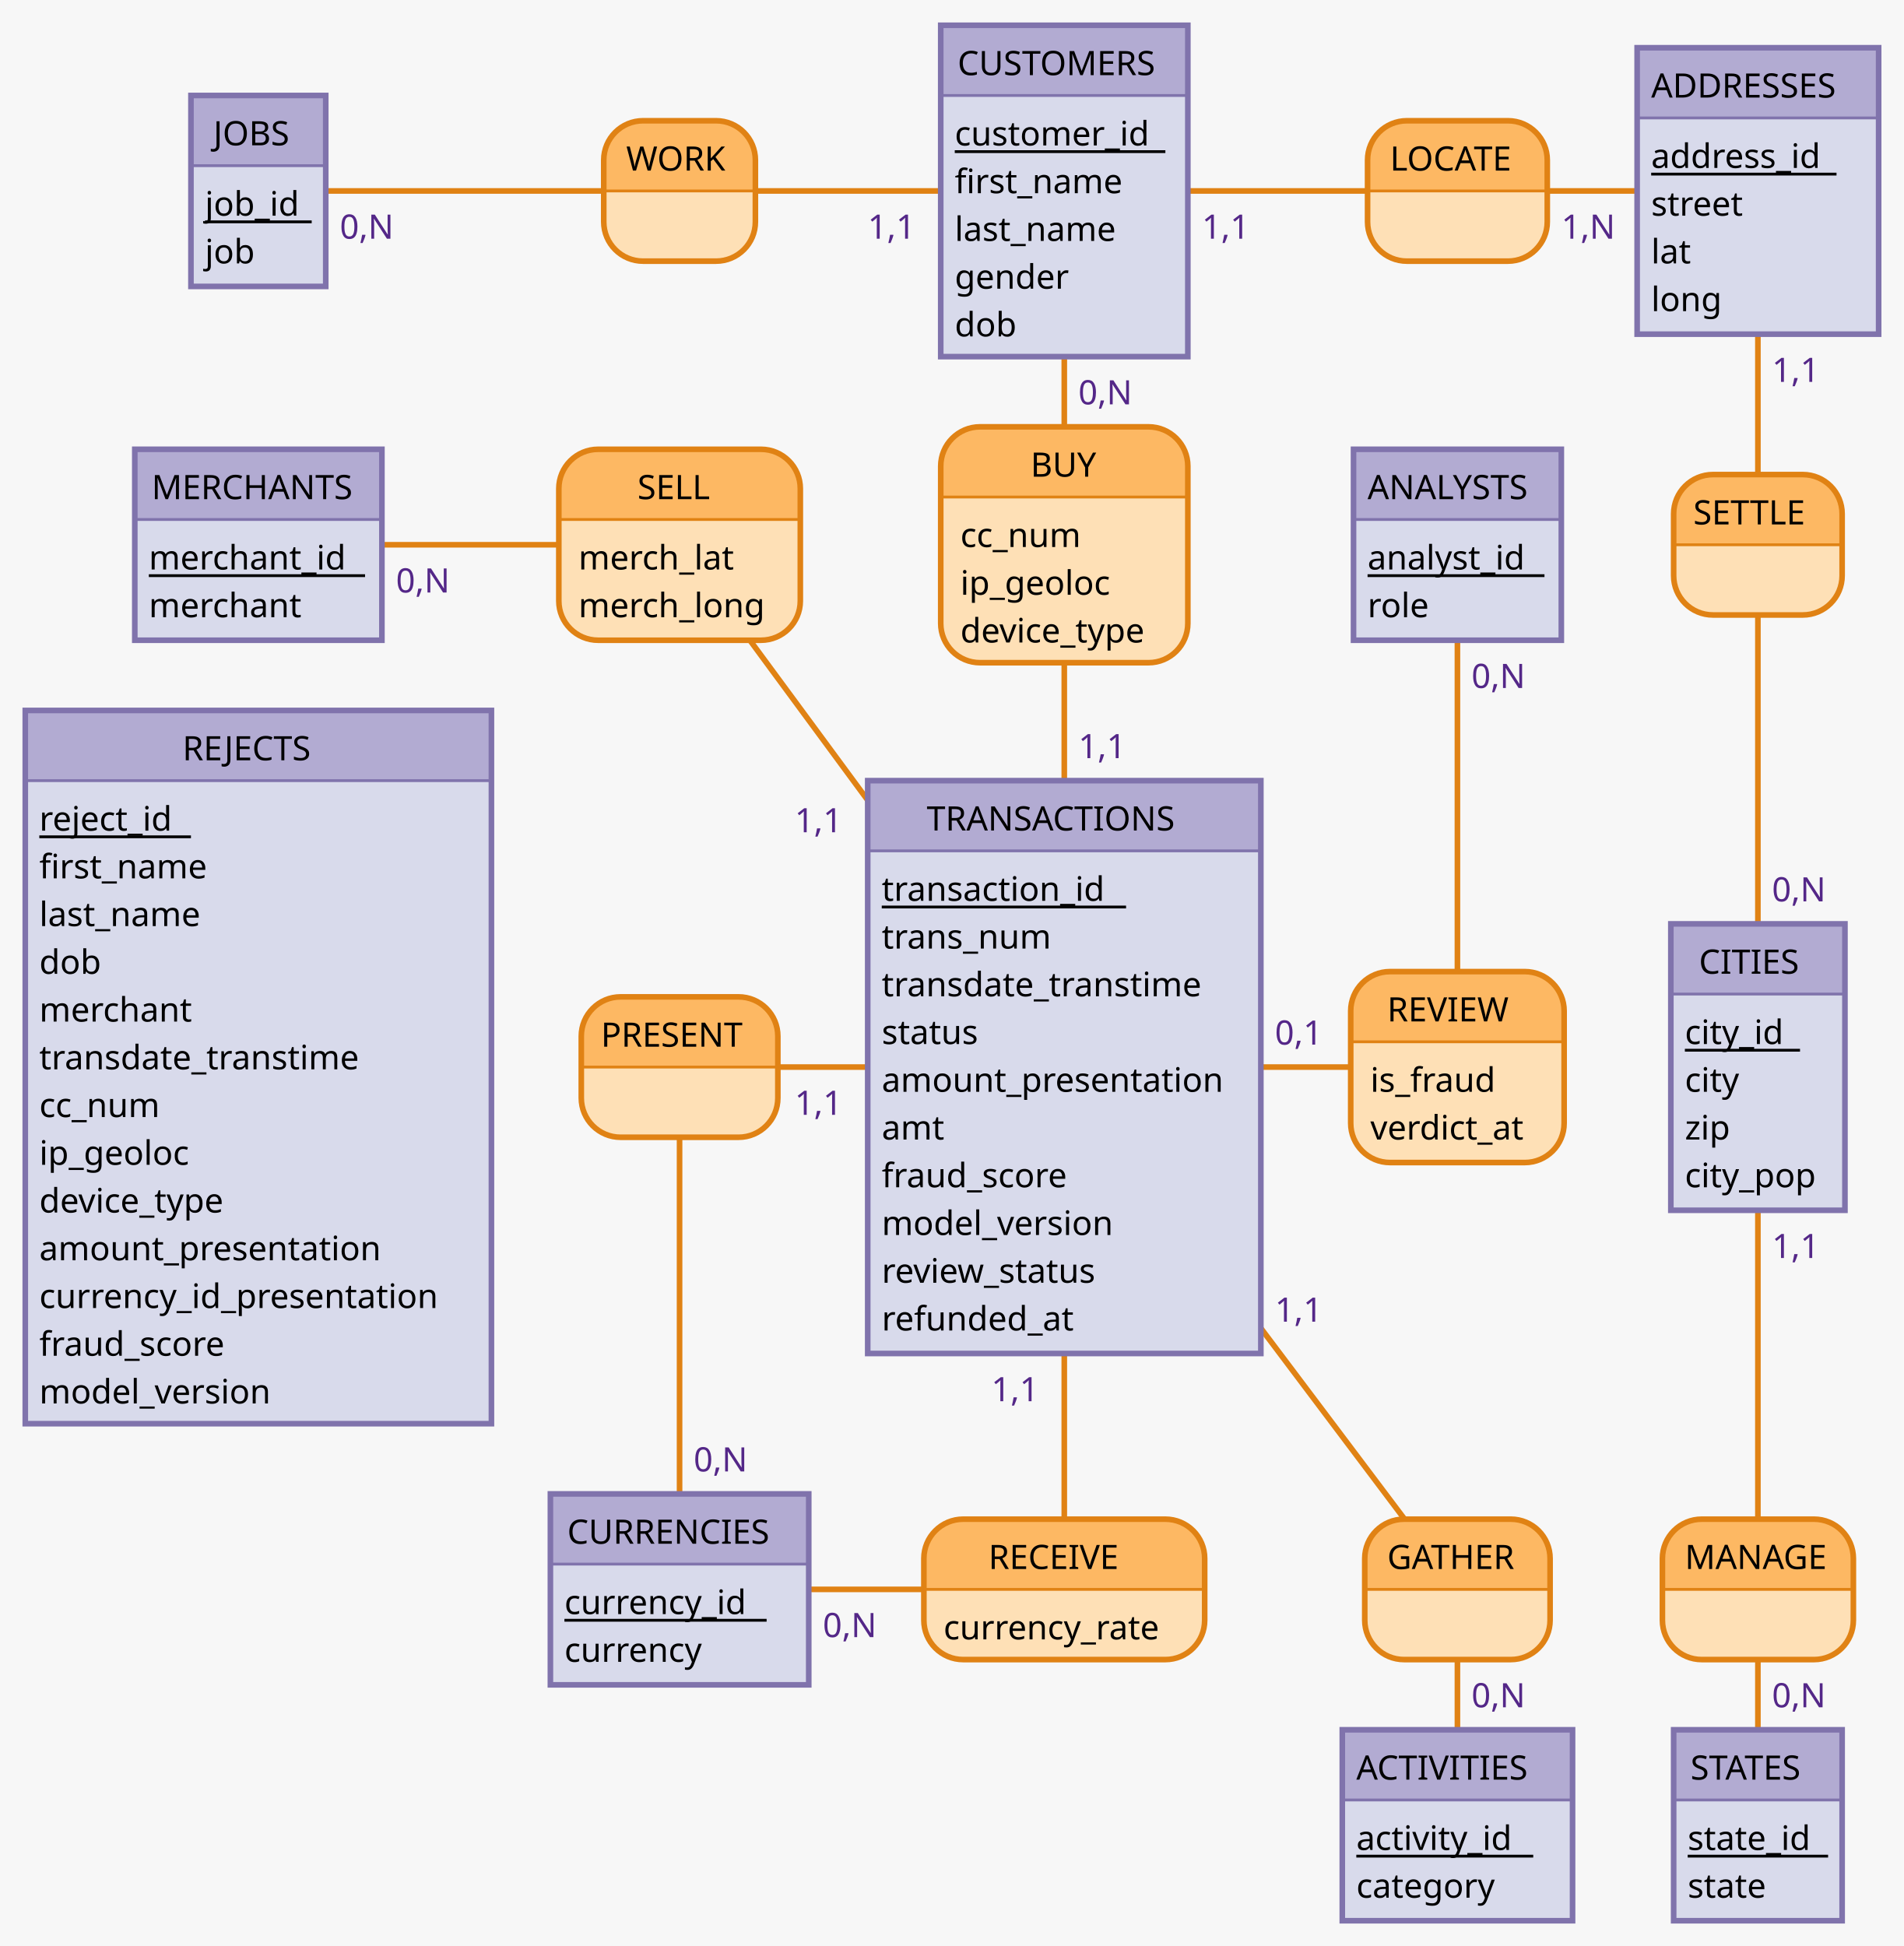
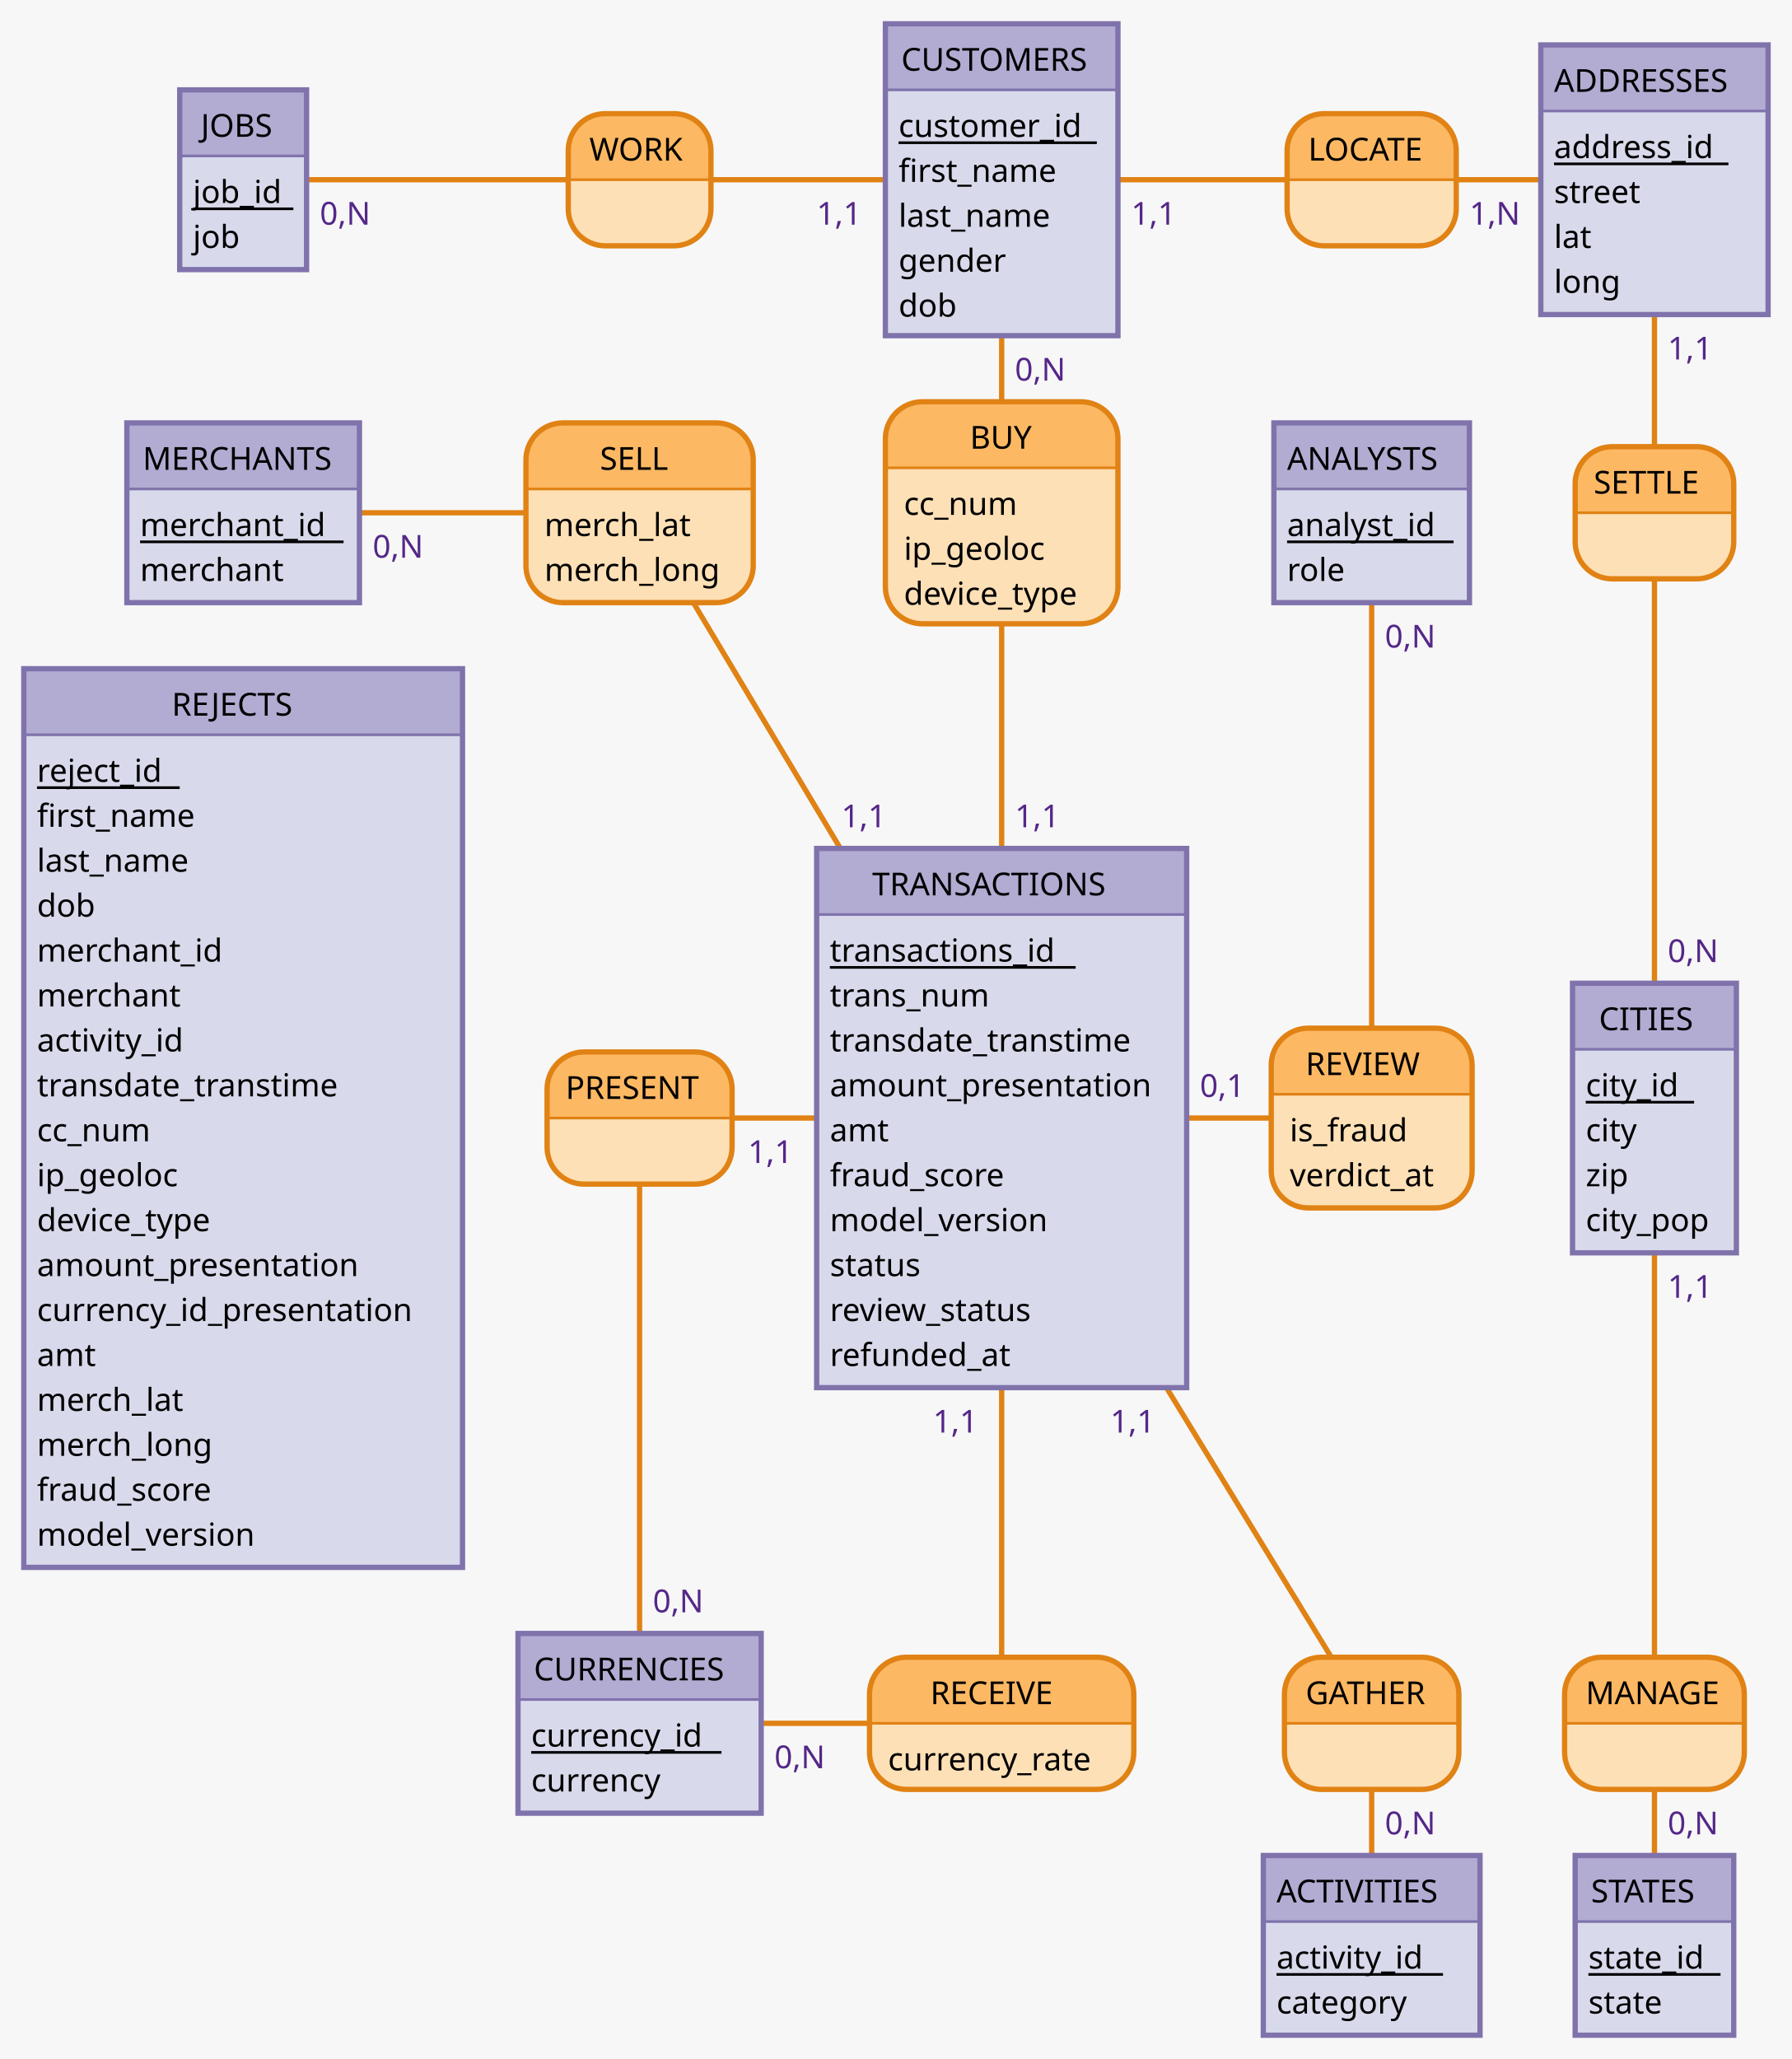
- <svg xmlns="http://www.w3.org/2000/svg" width="678" height="693" viewBox="0 0 678 693">
-   <rect x="0" y="0" width="678" height="693" fill="#f7f7f7" stroke="none" stroke-width="0" />
+ <svg xmlns="http://www.w3.org/2000/svg" width="678" height="779" viewBox="0 0 678 779">
+   <rect x="0" y="0" width="678" height="779" fill="#f7f7f7" stroke="none" stroke-width="0" />
  <g>
    <line x1="92" y1="68" x2="242" y2="68" stroke="#e08214" stroke-width="2" />
    <line x1="379" y1="68" x2="242" y2="68" stroke="#e08214" stroke-width="2" />
    <g>
      <path d="M255 43 a14 14 90 0 1 14 14 V68 h-54 V57 a14 14 90 0 1 14 -14" fill="#fdb863" stroke="#fdb863" stroke-width="0" />
      <path d="M269 68 v11 a14 14 90 0 1 -14 14 H229 a14 14 90 0 1 -14 -14 V68 H54" fill="#fee0b6" stroke="#fee0b6" stroke-width="0" />
      <rect x="215" y="43" width="54" height="50" fill="none" rx="14" stroke="#e08214" stroke-width="2" />
      <line x1="215" y1="68" x2="269" y2="68" stroke="#e08214" stroke-width="1" />
      <text x="223" y="60.75" fill="#000000" font-family="Verdana" font-size="12">WORK</text>
    </g>
    <text x="121" y="85" fill="#542788" font-family="Verdana" font-size="12">0,N</text>
    <text x="309" y="85" fill="#542788" font-family="Verdana" font-size="12">1,1</text>
  </g>
  <g>
    <line x1="626" y1="68" x2="519" y2="68" stroke="#e08214" stroke-width="2" />
    <line x1="379" y1="68" x2="519" y2="68" stroke="#e08214" stroke-width="2" />
    <g>
      <path d="M537 43 a14 14 90 0 1 14 14 V68 h-64 V57 a14 14 90 0 1 14 -14" fill="#fdb863" stroke="#fdb863" stroke-width="0" />
      <path d="M551 68 v11 a14 14 90 0 1 -14 14 H501 a14 14 90 0 1 -14 -14 V68 H64" fill="#fee0b6" stroke="#fee0b6" stroke-width="0" />
      <rect x="487" y="43" width="64" height="50" fill="none" rx="14" stroke="#e08214" stroke-width="2" />
      <line x1="487" y1="68" x2="551" y2="68" stroke="#e08214" stroke-width="1" />
      <text x="495" y="60.75" fill="#000000" font-family="Verdana" font-size="12">LOCATE</text>
    </g>
    <text x="556" y="85" fill="#542788" font-family="Verdana" font-size="12">1,N</text>
    <text x="428" y="85" fill="#542788" font-family="Verdana" font-size="12">1,1</text>
  </g>
  <g>
-     <line x1="379" y1="380" x2="242" y2="194" stroke="#e08214" stroke-width="2" />
+     <line x1="379" y1="423" x2="242" y2="194" stroke="#e08214" stroke-width="2" />
    <line x1="92" y1="194" x2="242" y2="194" stroke="#e08214" stroke-width="2" />
    <g>
      <path d="M271 160 a14 14 90 0 1 14 14 V185 h-86 V174 a14 14 90 0 1 14 -14" fill="#fdb863" stroke="#fdb863" stroke-width="0" />
      <path d="M285 185 v29 a14 14 90 0 1 -14 14 H213 a14 14 90 0 1 -14 -14 V185 H86" fill="#fee0b6" stroke="#fee0b6" stroke-width="0" />
      <rect x="199" y="160" width="86" height="68" fill="none" rx="14" stroke="#e08214" stroke-width="2" />
      <line x1="199" y1="185" x2="285" y2="185" stroke="#e08214" stroke-width="1" />
      <text x="227" y="177.75" fill="#000000" font-family="Verdana" font-size="12">SELL</text>
      <text x="206" y="202.8" fill="#000000" font-family="Verdana" font-size="12">merch_lat</text>
      <text x="206" y="219.8" fill="#000000" font-family="Verdana" font-size="12">merch_long</text>
    </g>
-     <text x="283" y="296.39" fill="#542788" font-family="Verdana" font-size="12">1,1</text>
+     <text x="318.34" y="313" fill="#542788" font-family="Verdana" font-size="12">1,1</text>
    <text x="141" y="211" fill="#542788" font-family="Verdana" font-size="12">0,N</text>
  </g>
  <g>
    <line x1="379" y1="68" x2="379" y2="194" stroke="#e08214" stroke-width="2" />
-     <line x1="379" y1="380" x2="379" y2="194" stroke="#e08214" stroke-width="2" />
+     <line x1="379" y1="423" x2="379" y2="194" stroke="#e08214" stroke-width="2" />
    <g>
      <path d="M409 152 a14 14 90 0 1 14 14 V177 h-88 V166 a14 14 90 0 1 14 -14" fill="#fdb863" stroke="#fdb863" stroke-width="0" />
      <path d="M423 177 v45 a14 14 90 0 1 -14 14 H349 a14 14 90 0 1 -14 -14 V177 H88" fill="#fee0b6" stroke="#fee0b6" stroke-width="0" />
      <rect x="335" y="152" width="88" height="84" fill="none" rx="14" stroke="#e08214" stroke-width="2" />
      <line x1="335" y1="177" x2="423" y2="177" stroke="#e08214" stroke-width="1" />
      <text x="367" y="169.75" fill="#000000" font-family="Verdana" font-size="12">BUY</text>
      <text x="342" y="194.8" fill="#000000" font-family="Verdana" font-size="12">cc_num</text>
      <text x="342" y="211.8" fill="#000000" font-family="Verdana" font-size="12">ip_geoloc</text>
      <text x="342" y="228.8" fill="#000000" font-family="Verdana" font-size="12">device_type</text>
    </g>
    <text x="384" y="144" fill="#542788" font-family="Verdana" font-size="12">0,N</text>
-     <text x="384" y="270" fill="#542788" font-family="Verdana" font-size="12">1,1</text>
-   </g>
-   <g>
-     <line x1="626" y1="380" x2="626" y2="194" stroke="#e08214" stroke-width="2" />
+     <text x="384" y="313" fill="#542788" font-family="Verdana" font-size="12">1,1</text>
+   </g>
+   <g>
+     <line x1="626" y1="423" x2="626" y2="194" stroke="#e08214" stroke-width="2" />
    <line x1="626" y1="68" x2="626" y2="194" stroke="#e08214" stroke-width="2" />
    <g>
      <path d="M642 169 a14 14 90 0 1 14 14 V194 h-60 V183 a14 14 90 0 1 14 -14" fill="#fdb863" stroke="#fdb863" stroke-width="0" />
      <path d="M656 194 v11 a14 14 90 0 1 -14 14 H610 a14 14 90 0 1 -14 -14 V194 H60" fill="#fee0b6" stroke="#fee0b6" stroke-width="0" />
      <rect x="596" y="169" width="60" height="50" fill="none" rx="14" stroke="#e08214" stroke-width="2" />
      <line x1="596" y1="194" x2="656" y2="194" stroke="#e08214" stroke-width="1" />
      <text x="603" y="186.75" fill="#000000" font-family="Verdana" font-size="12">SETTLE</text>
    </g>
-     <text x="631" y="321" fill="#542788" font-family="Verdana" font-size="12">0,N</text>
+     <text x="631" y="364" fill="#542788" font-family="Verdana" font-size="12">0,N</text>
    <text x="631" y="136" fill="#542788" font-family="Verdana" font-size="12">1,1</text>
  </g>
  <g>
-     <line x1="242" y1="566" x2="242" y2="380" stroke="#e08214" stroke-width="2" />
-     <line x1="379" y1="380" x2="242" y2="380" stroke="#e08214" stroke-width="2" />
-     <g>
-       <path d="M263 355 a14 14 90 0 1 14 14 V380 h-70 V369 a14 14 90 0 1 14 -14" fill="#fdb863" stroke="#fdb863" stroke-width="0" />
-       <path d="M277 380 v11 a14 14 90 0 1 -14 14 H221 a14 14 90 0 1 -14 -14 V380 H70" fill="#fee0b6" stroke="#fee0b6" stroke-width="0" />
-       <rect x="207" y="355" width="70" height="50" fill="none" rx="14" stroke="#e08214" stroke-width="2" />
-       <line x1="207" y1="380" x2="277" y2="380" stroke="#e08214" stroke-width="1" />
-       <text x="214" y="372.75" fill="#000000" font-family="Verdana" font-size="12">PRESENT</text>
-     </g>
-     <text x="247" y="524" fill="#542788" font-family="Verdana" font-size="12">0,N</text>
-     <text x="283" y="397" fill="#542788" font-family="Verdana" font-size="12">1,1</text>
-   </g>
-   <g>
-     <line x1="379" y1="380" x2="519" y2="380" stroke="#e08214" stroke-width="2" />
-     <line x1="519" y1="194" x2="519" y2="380" stroke="#e08214" stroke-width="2" />
-     <g>
-       <path d="M543 346 a14 14 90 0 1 14 14 V371 h-76 V360 a14 14 90 0 1 14 -14" fill="#fdb863" stroke="#fdb863" stroke-width="0" />
-       <path d="M557 371 v29 a14 14 90 0 1 -14 14 H495 a14 14 90 0 1 -14 -14 V371 H76" fill="#fee0b6" stroke="#fee0b6" stroke-width="0" />
-       <rect x="481" y="346" width="76" height="68" fill="none" rx="14" stroke="#e08214" stroke-width="2" />
-       <line x1="481" y1="371" x2="557" y2="371" stroke="#e08214" stroke-width="1" />
-       <text x="494" y="363.75" fill="#000000" font-family="Verdana" font-size="12">REVIEW</text>
-       <text x="488" y="388.8" fill="#000000" font-family="Verdana" font-size="12">is_fraud</text>
-       <text x="488" y="405.8" fill="#000000" font-family="Verdana" font-size="12">verdict_at</text>
-     </g>
-     <text x="454" y="372" fill="#542788" font-family="Verdana" font-size="12">0,1</text>
+     <line x1="242" y1="652" x2="242" y2="423" stroke="#e08214" stroke-width="2" />
+     <line x1="379" y1="423" x2="242" y2="423" stroke="#e08214" stroke-width="2" />
+     <g>
+       <path d="M263 398 a14 14 90 0 1 14 14 V423 h-70 V412 a14 14 90 0 1 14 -14" fill="#fdb863" stroke="#fdb863" stroke-width="0" />
+       <path d="M277 423 v11 a14 14 90 0 1 -14 14 H221 a14 14 90 0 1 -14 -14 V423 H70" fill="#fee0b6" stroke="#fee0b6" stroke-width="0" />
+       <rect x="207" y="398" width="70" height="50" fill="none" rx="14" stroke="#e08214" stroke-width="2" />
+       <line x1="207" y1="423" x2="277" y2="423" stroke="#e08214" stroke-width="1" />
+       <text x="214" y="415.75" fill="#000000" font-family="Verdana" font-size="12">PRESENT</text>
+     </g>
+     <text x="247" y="610" fill="#542788" font-family="Verdana" font-size="12">0,N</text>
+     <text x="283" y="440" fill="#542788" font-family="Verdana" font-size="12">1,1</text>
+   </g>
+   <g>
+     <line x1="379" y1="423" x2="519" y2="423" stroke="#e08214" stroke-width="2" />
+     <line x1="519" y1="194" x2="519" y2="423" stroke="#e08214" stroke-width="2" />
+     <g>
+       <path d="M543 389 a14 14 90 0 1 14 14 V414 h-76 V403 a14 14 90 0 1 14 -14" fill="#fdb863" stroke="#fdb863" stroke-width="0" />
+       <path d="M557 414 v29 a14 14 90 0 1 -14 14 H495 a14 14 90 0 1 -14 -14 V414 H76" fill="#fee0b6" stroke="#fee0b6" stroke-width="0" />
+       <rect x="481" y="389" width="76" height="68" fill="none" rx="14" stroke="#e08214" stroke-width="2" />
+       <line x1="481" y1="414" x2="557" y2="414" stroke="#e08214" stroke-width="1" />
+       <text x="494" y="406.75" fill="#000000" font-family="Verdana" font-size="12">REVIEW</text>
+       <text x="488" y="431.8" fill="#000000" font-family="Verdana" font-size="12">is_fraud</text>
+       <text x="488" y="448.8" fill="#000000" font-family="Verdana" font-size="12">verdict_at</text>
+     </g>
+     <text x="454" y="415" fill="#542788" font-family="Verdana" font-size="12">0,1</text>
    <text x="524" y="245" fill="#542788" font-family="Verdana" font-size="12">0,N</text>
  </g>
  <g>
-     <line x1="242" y1="566" x2="379" y2="566" stroke="#e08214" stroke-width="2" />
-     <line x1="379" y1="380" x2="379" y2="566" stroke="#e08214" stroke-width="2" />
-     <g>
-       <path d="M415 541 a14 14 90 0 1 14 14 V566 h-100 V555 a14 14 90 0 1 14 -14" fill="#fdb863" stroke="#fdb863" stroke-width="0" />
-       <path d="M429 566 v11 a14 14 90 0 1 -14 14 H343 a14 14 90 0 1 -14 -14 V566 H100" fill="#fee0b6" stroke="#fee0b6" stroke-width="0" />
-       <rect x="329" y="541" width="100" height="50" fill="none" rx="14" stroke="#e08214" stroke-width="2" />
-       <line x1="329" y1="566" x2="429" y2="566" stroke="#e08214" stroke-width="1" />
-       <text x="352" y="558.75" fill="#000000" font-family="Verdana" font-size="12">RECEIVE</text>
-       <text x="336" y="583.8" fill="#000000" font-family="Verdana" font-size="12">currency_rate</text>
-     </g>
-     <text x="293" y="583" fill="#542788" font-family="Verdana" font-size="12">0,N</text>
-     <text x="353" y="499" fill="#542788" font-family="Verdana" font-size="12">1,1</text>
-   </g>
-   <g>
-     <line x1="519" y1="650" x2="519" y2="566" stroke="#e08214" stroke-width="2" />
-     <line x1="379" y1="380" x2="519" y2="566" stroke="#e08214" stroke-width="2" />
-     <g>
-       <path d="M538 541 a14 14 90 0 1 14 14 V566 h-66 V555 a14 14 90 0 1 14 -14" fill="#fdb863" stroke="#fdb863" stroke-width="0" />
-       <path d="M552 566 v11 a14 14 90 0 1 -14 14 H500 a14 14 90 0 1 -14 -14 V566 H66" fill="#fee0b6" stroke="#fee0b6" stroke-width="0" />
-       <rect x="486" y="541" width="66" height="50" fill="none" rx="14" stroke="#e08214" stroke-width="2" />
-       <line x1="486" y1="566" x2="552" y2="566" stroke="#e08214" stroke-width="1" />
-       <text x="494" y="558.75" fill="#000000" font-family="Verdana" font-size="12">GATHER</text>
-     </g>
-     <text x="524" y="608" fill="#542788" font-family="Verdana" font-size="12">0,N</text>
-     <text x="454" y="470.67" fill="#542788" font-family="Verdana" font-size="12">1,1</text>
-   </g>
-   <g>
-     <line x1="626" y1="650" x2="626" y2="566" stroke="#e08214" stroke-width="2" />
-     <line x1="626" y1="380" x2="626" y2="566" stroke="#e08214" stroke-width="2" />
-     <g>
-       <path d="M646 541 a14 14 90 0 1 14 14 V566 h-68 V555 a14 14 90 0 1 14 -14" fill="#fdb863" stroke="#fdb863" stroke-width="0" />
-       <path d="M660 566 v11 a14 14 90 0 1 -14 14 H606 a14 14 90 0 1 -14 -14 V566 H68" fill="#fee0b6" stroke="#fee0b6" stroke-width="0" />
-       <rect x="592" y="541" width="68" height="50" fill="none" rx="14" stroke="#e08214" stroke-width="2" />
-       <line x1="592" y1="566" x2="660" y2="566" stroke="#e08214" stroke-width="1" />
-       <text x="600" y="558.75" fill="#000000" font-family="Verdana" font-size="12">MANAGE</text>
-     </g>
-     <text x="631" y="608" fill="#542788" font-family="Verdana" font-size="12">0,N</text>
-     <text x="631" y="448" fill="#542788" font-family="Verdana" font-size="12">1,1</text>
+     <line x1="242" y1="652" x2="379" y2="652" stroke="#e08214" stroke-width="2" />
+     <line x1="379" y1="423" x2="379" y2="652" stroke="#e08214" stroke-width="2" />
+     <g>
+       <path d="M415 627 a14 14 90 0 1 14 14 V652 h-100 V641 a14 14 90 0 1 14 -14" fill="#fdb863" stroke="#fdb863" stroke-width="0" />
+       <path d="M429 652 v11 a14 14 90 0 1 -14 14 H343 a14 14 90 0 1 -14 -14 V652 H100" fill="#fee0b6" stroke="#fee0b6" stroke-width="0" />
+       <rect x="329" y="627" width="100" height="50" fill="none" rx="14" stroke="#e08214" stroke-width="2" />
+       <line x1="329" y1="652" x2="429" y2="652" stroke="#e08214" stroke-width="1" />
+       <text x="352" y="644.75" fill="#000000" font-family="Verdana" font-size="12">RECEIVE</text>
+       <text x="336" y="669.8" fill="#000000" font-family="Verdana" font-size="12">currency_rate</text>
+     </g>
+     <text x="293" y="669" fill="#542788" font-family="Verdana" font-size="12">0,N</text>
+     <text x="353" y="542" fill="#542788" font-family="Verdana" font-size="12">1,1</text>
+   </g>
+   <g>
+     <line x1="519" y1="736" x2="519" y2="652" stroke="#e08214" stroke-width="2" />
+     <line x1="379" y1="423" x2="519" y2="652" stroke="#e08214" stroke-width="2" />
+     <g>
+       <path d="M538 627 a14 14 90 0 1 14 14 V652 h-66 V641 a14 14 90 0 1 14 -14" fill="#fdb863" stroke="#fdb863" stroke-width="0" />
+       <path d="M552 652 v11 a14 14 90 0 1 -14 14 H500 a14 14 90 0 1 -14 -14 V652 H66" fill="#fee0b6" stroke="#fee0b6" stroke-width="0" />
+       <rect x="486" y="627" width="66" height="50" fill="none" rx="14" stroke="#e08214" stroke-width="2" />
+       <line x1="486" y1="652" x2="552" y2="652" stroke="#e08214" stroke-width="1" />
+       <text x="494" y="644.75" fill="#000000" font-family="Verdana" font-size="12">GATHER</text>
+     </g>
+     <text x="524" y="694" fill="#542788" font-family="Verdana" font-size="12">0,N</text>
+     <text x="420.08" y="542" fill="#542788" font-family="Verdana" font-size="12">1,1</text>
+   </g>
+   <g>
+     <line x1="626" y1="736" x2="626" y2="652" stroke="#e08214" stroke-width="2" />
+     <line x1="626" y1="423" x2="626" y2="652" stroke="#e08214" stroke-width="2" />
+     <g>
+       <path d="M646 627 a14 14 90 0 1 14 14 V652 h-68 V641 a14 14 90 0 1 14 -14" fill="#fdb863" stroke="#fdb863" stroke-width="0" />
+       <path d="M660 652 v11 a14 14 90 0 1 -14 14 H606 a14 14 90 0 1 -14 -14 V652 H68" fill="#fee0b6" stroke="#fee0b6" stroke-width="0" />
+       <rect x="592" y="627" width="68" height="50" fill="none" rx="14" stroke="#e08214" stroke-width="2" />
+       <line x1="592" y1="652" x2="660" y2="652" stroke="#e08214" stroke-width="1" />
+       <text x="600" y="644.75" fill="#000000" font-family="Verdana" font-size="12">MANAGE</text>
+     </g>
+     <text x="631" y="694" fill="#542788" font-family="Verdana" font-size="12">0,N</text>
+     <text x="631" y="491" fill="#542788" font-family="Verdana" font-size="12">1,1</text>
  </g>
  <g>
    <g>
      <rect x="68" y="34" width="48" height="25" fill="#b2abd2" stroke="none" stroke-width="0" opacity="1" />
      <rect x="68" y="59" width="48" height="43" fill="#d8daeb" stroke="none" stroke-width="0" opacity="1" />
      <rect x="68" y="34" width="48" height="68" fill="none" stroke="#8073ac" stroke-width="2" opacity="1" />
      <line x1="68" y1="59" x2="116" y2="59" stroke="#8073ac" stroke-width="1" />
    </g>
    <text x="76" y="51.75" fill="#000000" font-family="Verdana" font-size="12">JOBS</text>
    <text x="73" y="76.8" fill="#000000" font-family="Verdana" font-size="12">job_id</text>
    <line x1="73" y1="79" x2="111" y2="79" stroke="#000000" stroke-width="1" />
    <text x="73" y="93.8" fill="#000000" font-family="Verdana" font-size="12">job</text>
  </g>
  <g>
    <g>
      <rect x="335" y="9" width="88" height="25" fill="#b2abd2" stroke="none" stroke-width="0" opacity="1" />
      <rect x="335" y="34" width="88" height="93" fill="#d8daeb" stroke="none" stroke-width="0" opacity="1" />
      <rect x="335" y="9" width="88" height="118" fill="none" stroke="#8073ac" stroke-width="2" opacity="1" />
      <line x1="335" y1="34" x2="423" y2="34" stroke="#8073ac" stroke-width="1" />
    </g>
    <text x="341" y="26.75" fill="#000000" font-family="Verdana" font-size="12">CUSTOMERS</text>
    <text x="340" y="51.8" fill="#000000" font-family="Verdana" font-size="12">customer_id</text>
    <line x1="340" y1="54" x2="415" y2="54" stroke="#000000" stroke-width="1" />
    <text x="340" y="68.8" fill="#000000" font-family="Verdana" font-size="12">first_name</text>
    <text x="340" y="85.8" fill="#000000" font-family="Verdana" font-size="12">last_name</text>
    <text x="340" y="102.8" fill="#000000" font-family="Verdana" font-size="12">gender</text>
    <text x="340" y="119.8" fill="#000000" font-family="Verdana" font-size="12">dob</text>
  </g>
  <g>
    <g>
      <rect x="583" y="17" width="86" height="25" fill="#b2abd2" stroke="none" stroke-width="0" opacity="1" />
      <rect x="583" y="42" width="86" height="77" fill="#d8daeb" stroke="none" stroke-width="0" opacity="1" />
      <rect x="583" y="17" width="86" height="102" fill="none" stroke="#8073ac" stroke-width="2" opacity="1" />
      <line x1="583" y1="42" x2="669" y2="42" stroke="#8073ac" stroke-width="1" />
    </g>
    <text x="588" y="34.75" fill="#000000" font-family="Verdana" font-size="12">ADDRESSES</text>
    <text x="588" y="59.8" fill="#000000" font-family="Verdana" font-size="12">address_id</text>
    <line x1="588" y1="62" x2="654" y2="62" stroke="#000000" stroke-width="1" />
    <text x="588" y="76.8" fill="#000000" font-family="Verdana" font-size="12">street</text>
    <text x="588" y="93.8" fill="#000000" font-family="Verdana" font-size="12">lat</text>
    <text x="588" y="110.8" fill="#000000" font-family="Verdana" font-size="12">long</text>
  </g>
  <g>
    <g>
      <rect x="48" y="160" width="88" height="25" fill="#b2abd2" stroke="none" stroke-width="0" opacity="1" />
      <rect x="48" y="185" width="88" height="43" fill="#d8daeb" stroke="none" stroke-width="0" opacity="1" />
      <rect x="48" y="160" width="88" height="68" fill="none" stroke="#8073ac" stroke-width="2" opacity="1" />
      <line x1="48" y1="185" x2="136" y2="185" stroke="#8073ac" stroke-width="1" />
    </g>
    <text x="54" y="177.75" fill="#000000" font-family="Verdana" font-size="12">MERCHANTS</text>
    <text x="53" y="202.8" fill="#000000" font-family="Verdana" font-size="12">merchant_id</text>
    <line x1="53" y1="205" x2="130" y2="205" stroke="#000000" stroke-width="1" />
    <text x="53" y="219.8" fill="#000000" font-family="Verdana" font-size="12">merchant</text>
  </g>
  <g>
    <g>
      <rect x="482" y="160" width="74" height="25" fill="#b2abd2" stroke="none" stroke-width="0" opacity="1" />
      <rect x="482" y="185" width="74" height="43" fill="#d8daeb" stroke="none" stroke-width="0" opacity="1" />
      <rect x="482" y="160" width="74" height="68" fill="none" stroke="#8073ac" stroke-width="2" opacity="1" />
      <line x1="482" y1="185" x2="556" y2="185" stroke="#8073ac" stroke-width="1" />
    </g>
    <text x="487" y="177.75" fill="#000000" font-family="Verdana" font-size="12">ANALYSTS</text>
    <text x="487" y="202.8" fill="#000000" font-family="Verdana" font-size="12">analyst_id</text>
    <line x1="487" y1="205" x2="550" y2="205" stroke="#000000" stroke-width="1" />
    <text x="487" y="219.8" fill="#000000" font-family="Verdana" font-size="12">role</text>
  </g>
  <g>
    <g>
      <rect x="9" y="253" width="166" height="25" fill="#b2abd2" stroke="none" stroke-width="0" opacity="1" />
-       <rect x="9" y="278" width="166" height="229" fill="#d8daeb" stroke="none" stroke-width="0" opacity="1" />
-       <rect x="9" y="253" width="166" height="254" fill="none" stroke="#8073ac" stroke-width="2" opacity="1" />
+       <rect x="9" y="278" width="166" height="315" fill="#d8daeb" stroke="none" stroke-width="0" opacity="1" />
+       <rect x="9" y="253" width="166" height="340" fill="none" stroke="#8073ac" stroke-width="2" opacity="1" />
      <line x1="9" y1="278" x2="175" y2="278" stroke="#8073ac" stroke-width="1" />
    </g>
    <text x="65" y="270.75" fill="#000000" font-family="Verdana" font-size="12">REJECTS</text>
    <text x="14" y="295.8" fill="#000000" font-family="Verdana" font-size="12">reject_id</text>
    <line x1="14" y1="298" x2="68" y2="298" stroke="#000000" stroke-width="1" />
    <text x="14" y="312.8" fill="#000000" font-family="Verdana" font-size="12">first_name</text>
    <text x="14" y="329.8" fill="#000000" font-family="Verdana" font-size="12">last_name</text>
    <text x="14" y="346.8" fill="#000000" font-family="Verdana" font-size="12">dob</text>
-     <text x="14" y="363.8" fill="#000000" font-family="Verdana" font-size="12">merchant</text>
-     <text x="14" y="380.8" fill="#000000" font-family="Verdana" font-size="12">transdate_transtime</text>
-     <text x="14" y="397.8" fill="#000000" font-family="Verdana" font-size="12">cc_num</text>
-     <text x="14" y="414.8" fill="#000000" font-family="Verdana" font-size="12">ip_geoloc</text>
-     <text x="14" y="431.8" fill="#000000" font-family="Verdana" font-size="12">device_type</text>
-     <text x="14" y="448.8" fill="#000000" font-family="Verdana" font-size="12">amount_presentation</text>
-     <text x="14" y="465.8" fill="#000000" font-family="Verdana" font-size="12">currency_id_presentation</text>
-     <text x="14" y="482.8" fill="#000000" font-family="Verdana" font-size="12">fraud_score</text>
-     <text x="14" y="499.8" fill="#000000" font-family="Verdana" font-size="12">model_version</text>
-   </g>
-   <g>
-     <g>
-       <rect x="309" y="278" width="140" height="25" fill="#b2abd2" stroke="none" stroke-width="0" opacity="1" />
-       <rect x="309" y="303" width="140" height="179" fill="#d8daeb" stroke="none" stroke-width="0" opacity="1" />
-       <rect x="309" y="278" width="140" height="204" fill="none" stroke="#8073ac" stroke-width="2" opacity="1" />
-       <line x1="309" y1="303" x2="449" y2="303" stroke="#8073ac" stroke-width="1" />
-     </g>
-     <text x="330" y="295.75" fill="#000000" font-family="Verdana" font-size="12">TRANSACTIONS</text>
-     <text x="314" y="320.8" fill="#000000" font-family="Verdana" font-size="12">transaction_id</text>
-     <line x1="314" y1="323" x2="401" y2="323" stroke="#000000" stroke-width="1" />
-     <text x="314" y="337.8" fill="#000000" font-family="Verdana" font-size="12">trans_num</text>
-     <text x="314" y="354.8" fill="#000000" font-family="Verdana" font-size="12">transdate_transtime</text>
-     <text x="314" y="371.8" fill="#000000" font-family="Verdana" font-size="12">status</text>
-     <text x="314" y="388.8" fill="#000000" font-family="Verdana" font-size="12">amount_presentation</text>
-     <text x="314" y="405.8" fill="#000000" font-family="Verdana" font-size="12">amt</text>
-     <text x="314" y="422.8" fill="#000000" font-family="Verdana" font-size="12">fraud_score</text>
-     <text x="314" y="439.8" fill="#000000" font-family="Verdana" font-size="12">model_version</text>
-     <text x="314" y="456.8" fill="#000000" font-family="Verdana" font-size="12">review_status</text>
-     <text x="314" y="473.8" fill="#000000" font-family="Verdana" font-size="12">refunded_at</text>
-   </g>
-   <g>
-     <g>
-       <rect x="595" y="329" width="62" height="25" fill="#b2abd2" stroke="none" stroke-width="0" opacity="1" />
-       <rect x="595" y="354" width="62" height="77" fill="#d8daeb" stroke="none" stroke-width="0" opacity="1" />
-       <rect x="595" y="329" width="62" height="102" fill="none" stroke="#8073ac" stroke-width="2" opacity="1" />
-       <line x1="595" y1="354" x2="657" y2="354" stroke="#8073ac" stroke-width="1" />
-     </g>
-     <text x="605" y="346.75" fill="#000000" font-family="Verdana" font-size="12">CITIES</text>
-     <text x="600" y="371.8" fill="#000000" font-family="Verdana" font-size="12">city_id</text>
-     <line x1="600" y1="374" x2="641" y2="374" stroke="#000000" stroke-width="1" />
-     <text x="600" y="388.8" fill="#000000" font-family="Verdana" font-size="12">city</text>
-     <text x="600" y="405.8" fill="#000000" font-family="Verdana" font-size="12">zip</text>
-     <text x="600" y="422.8" fill="#000000" font-family="Verdana" font-size="12">city_pop</text>
-   </g>
-   <g>
-     <g>
-       <rect x="196" y="532" width="92" height="25" fill="#b2abd2" stroke="none" stroke-width="0" opacity="1" />
-       <rect x="196" y="557" width="92" height="43" fill="#d8daeb" stroke="none" stroke-width="0" opacity="1" />
-       <rect x="196" y="532" width="92" height="68" fill="none" stroke="#8073ac" stroke-width="2" opacity="1" />
-       <line x1="196" y1="557" x2="288" y2="557" stroke="#8073ac" stroke-width="1" />
-     </g>
-     <text x="202" y="549.75" fill="#000000" font-family="Verdana" font-size="12">CURRENCIES</text>
-     <text x="201" y="574.8" fill="#000000" font-family="Verdana" font-size="12">currency_id</text>
-     <line x1="201" y1="577" x2="273" y2="577" stroke="#000000" stroke-width="1" />
-     <text x="201" y="591.8" fill="#000000" font-family="Verdana" font-size="12">currency</text>
-   </g>
-   <g>
-     <g>
-       <rect x="478" y="616" width="82" height="25" fill="#b2abd2" stroke="none" stroke-width="0" opacity="1" />
-       <rect x="478" y="641" width="82" height="43" fill="#d8daeb" stroke="none" stroke-width="0" opacity="1" />
-       <rect x="478" y="616" width="82" height="68" fill="none" stroke="#8073ac" stroke-width="2" opacity="1" />
-       <line x1="478" y1="641" x2="560" y2="641" stroke="#8073ac" stroke-width="1" />
-     </g>
-     <text x="483" y="633.75" fill="#000000" font-family="Verdana" font-size="12">ACTIVITIES</text>
-     <text x="483" y="658.8" fill="#000000" font-family="Verdana" font-size="12">activity_id</text>
-     <line x1="483" y1="661" x2="546" y2="661" stroke="#000000" stroke-width="1" />
-     <text x="483" y="675.8" fill="#000000" font-family="Verdana" font-size="12">category</text>
-   </g>
-   <g>
-     <g>
-       <rect x="596" y="616" width="60" height="25" fill="#b2abd2" stroke="none" stroke-width="0" opacity="1" />
-       <rect x="596" y="641" width="60" height="43" fill="#d8daeb" stroke="none" stroke-width="0" opacity="1" />
-       <rect x="596" y="616" width="60" height="68" fill="none" stroke="#8073ac" stroke-width="2" opacity="1" />
-       <line x1="596" y1="641" x2="656" y2="641" stroke="#8073ac" stroke-width="1" />
-     </g>
-     <text x="602" y="633.75" fill="#000000" font-family="Verdana" font-size="12">STATES</text>
-     <text x="601" y="658.8" fill="#000000" font-family="Verdana" font-size="12">state_id</text>
-     <line x1="601" y1="661" x2="651" y2="661" stroke="#000000" stroke-width="1" />
-     <text x="601" y="675.8" fill="#000000" font-family="Verdana" font-size="12">state</text>
+     <text x="14" y="363.8" fill="#000000" font-family="Verdana" font-size="12">merchant_id</text>
+     <text x="14" y="380.8" fill="#000000" font-family="Verdana" font-size="12">merchant</text>
+     <text x="14" y="397.8" fill="#000000" font-family="Verdana" font-size="12">activity_id</text>
+     <text x="14" y="414.8" fill="#000000" font-family="Verdana" font-size="12">transdate_transtime</text>
+     <text x="14" y="431.8" fill="#000000" font-family="Verdana" font-size="12">cc_num</text>
+     <text x="14" y="448.8" fill="#000000" font-family="Verdana" font-size="12">ip_geoloc</text>
+     <text x="14" y="465.8" fill="#000000" font-family="Verdana" font-size="12">device_type</text>
+     <text x="14" y="482.8" fill="#000000" font-family="Verdana" font-size="12">amount_presentation</text>
+     <text x="14" y="499.8" fill="#000000" font-family="Verdana" font-size="12">currency_id_presentation</text>
+     <text x="14" y="516.8" fill="#000000" font-family="Verdana" font-size="12">amt</text>
+     <text x="14" y="533.8" fill="#000000" font-family="Verdana" font-size="12">merch_lat</text>
+     <text x="14" y="550.8" fill="#000000" font-family="Verdana" font-size="12">merch_long</text>
+     <text x="14" y="567.8" fill="#000000" font-family="Verdana" font-size="12">fraud_score</text>
+     <text x="14" y="584.8" fill="#000000" font-family="Verdana" font-size="12">model_version</text>
+   </g>
+   <g>
+     <g>
+       <rect x="309" y="321" width="140" height="25" fill="#b2abd2" stroke="none" stroke-width="0" opacity="1" />
+       <rect x="309" y="346" width="140" height="179" fill="#d8daeb" stroke="none" stroke-width="0" opacity="1" />
+       <rect x="309" y="321" width="140" height="204" fill="none" stroke="#8073ac" stroke-width="2" opacity="1" />
+       <line x1="309" y1="346" x2="449" y2="346" stroke="#8073ac" stroke-width="1" />
+     </g>
+     <text x="330" y="338.75" fill="#000000" font-family="Verdana" font-size="12">TRANSACTIONS</text>
+     <text x="314" y="363.8" fill="#000000" font-family="Verdana" font-size="12">transactions_id</text>
+     <line x1="314" y1="366" x2="407" y2="366" stroke="#000000" stroke-width="1" />
+     <text x="314" y="380.8" fill="#000000" font-family="Verdana" font-size="12">trans_num</text>
+     <text x="314" y="397.8" fill="#000000" font-family="Verdana" font-size="12">transdate_transtime</text>
+     <text x="314" y="414.8" fill="#000000" font-family="Verdana" font-size="12">amount_presentation</text>
+     <text x="314" y="431.8" fill="#000000" font-family="Verdana" font-size="12">amt</text>
+     <text x="314" y="448.8" fill="#000000" font-family="Verdana" font-size="12">fraud_score</text>
+     <text x="314" y="465.8" fill="#000000" font-family="Verdana" font-size="12">model_version</text>
+     <text x="314" y="482.8" fill="#000000" font-family="Verdana" font-size="12">status</text>
+     <text x="314" y="499.8" fill="#000000" font-family="Verdana" font-size="12">review_status</text>
+     <text x="314" y="516.8" fill="#000000" font-family="Verdana" font-size="12">refunded_at</text>
+   </g>
+   <g>
+     <g>
+       <rect x="595" y="372" width="62" height="25" fill="#b2abd2" stroke="none" stroke-width="0" opacity="1" />
+       <rect x="595" y="397" width="62" height="77" fill="#d8daeb" stroke="none" stroke-width="0" opacity="1" />
+       <rect x="595" y="372" width="62" height="102" fill="none" stroke="#8073ac" stroke-width="2" opacity="1" />
+       <line x1="595" y1="397" x2="657" y2="397" stroke="#8073ac" stroke-width="1" />
+     </g>
+     <text x="605" y="389.75" fill="#000000" font-family="Verdana" font-size="12">CITIES</text>
+     <text x="600" y="414.8" fill="#000000" font-family="Verdana" font-size="12">city_id</text>
+     <line x1="600" y1="417" x2="641" y2="417" stroke="#000000" stroke-width="1" />
+     <text x="600" y="431.8" fill="#000000" font-family="Verdana" font-size="12">city</text>
+     <text x="600" y="448.8" fill="#000000" font-family="Verdana" font-size="12">zip</text>
+     <text x="600" y="465.8" fill="#000000" font-family="Verdana" font-size="12">city_pop</text>
+   </g>
+   <g>
+     <g>
+       <rect x="196" y="618" width="92" height="25" fill="#b2abd2" stroke="none" stroke-width="0" opacity="1" />
+       <rect x="196" y="643" width="92" height="43" fill="#d8daeb" stroke="none" stroke-width="0" opacity="1" />
+       <rect x="196" y="618" width="92" height="68" fill="none" stroke="#8073ac" stroke-width="2" opacity="1" />
+       <line x1="196" y1="643" x2="288" y2="643" stroke="#8073ac" stroke-width="1" />
+     </g>
+     <text x="202" y="635.75" fill="#000000" font-family="Verdana" font-size="12">CURRENCIES</text>
+     <text x="201" y="660.8" fill="#000000" font-family="Verdana" font-size="12">currency_id</text>
+     <line x1="201" y1="663" x2="273" y2="663" stroke="#000000" stroke-width="1" />
+     <text x="201" y="677.8" fill="#000000" font-family="Verdana" font-size="12">currency</text>
+   </g>
+   <g>
+     <g>
+       <rect x="478" y="702" width="82" height="25" fill="#b2abd2" stroke="none" stroke-width="0" opacity="1" />
+       <rect x="478" y="727" width="82" height="43" fill="#d8daeb" stroke="none" stroke-width="0" opacity="1" />
+       <rect x="478" y="702" width="82" height="68" fill="none" stroke="#8073ac" stroke-width="2" opacity="1" />
+       <line x1="478" y1="727" x2="560" y2="727" stroke="#8073ac" stroke-width="1" />
+     </g>
+     <text x="483" y="719.75" fill="#000000" font-family="Verdana" font-size="12">ACTIVITIES</text>
+     <text x="483" y="744.8" fill="#000000" font-family="Verdana" font-size="12">activity_id</text>
+     <line x1="483" y1="747" x2="546" y2="747" stroke="#000000" stroke-width="1" />
+     <text x="483" y="761.8" fill="#000000" font-family="Verdana" font-size="12">category</text>
+   </g>
+   <g>
+     <g>
+       <rect x="596" y="702" width="60" height="25" fill="#b2abd2" stroke="none" stroke-width="0" opacity="1" />
+       <rect x="596" y="727" width="60" height="43" fill="#d8daeb" stroke="none" stroke-width="0" opacity="1" />
+       <rect x="596" y="702" width="60" height="68" fill="none" stroke="#8073ac" stroke-width="2" opacity="1" />
+       <line x1="596" y1="727" x2="656" y2="727" stroke="#8073ac" stroke-width="1" />
+     </g>
+     <text x="602" y="719.75" fill="#000000" font-family="Verdana" font-size="12">STATES</text>
+     <text x="601" y="744.8" fill="#000000" font-family="Verdana" font-size="12">state_id</text>
+     <line x1="601" y1="747" x2="651" y2="747" stroke="#000000" stroke-width="1" />
+     <text x="601" y="761.8" fill="#000000" font-family="Verdana" font-size="12">state</text>
  </g>
</svg>
